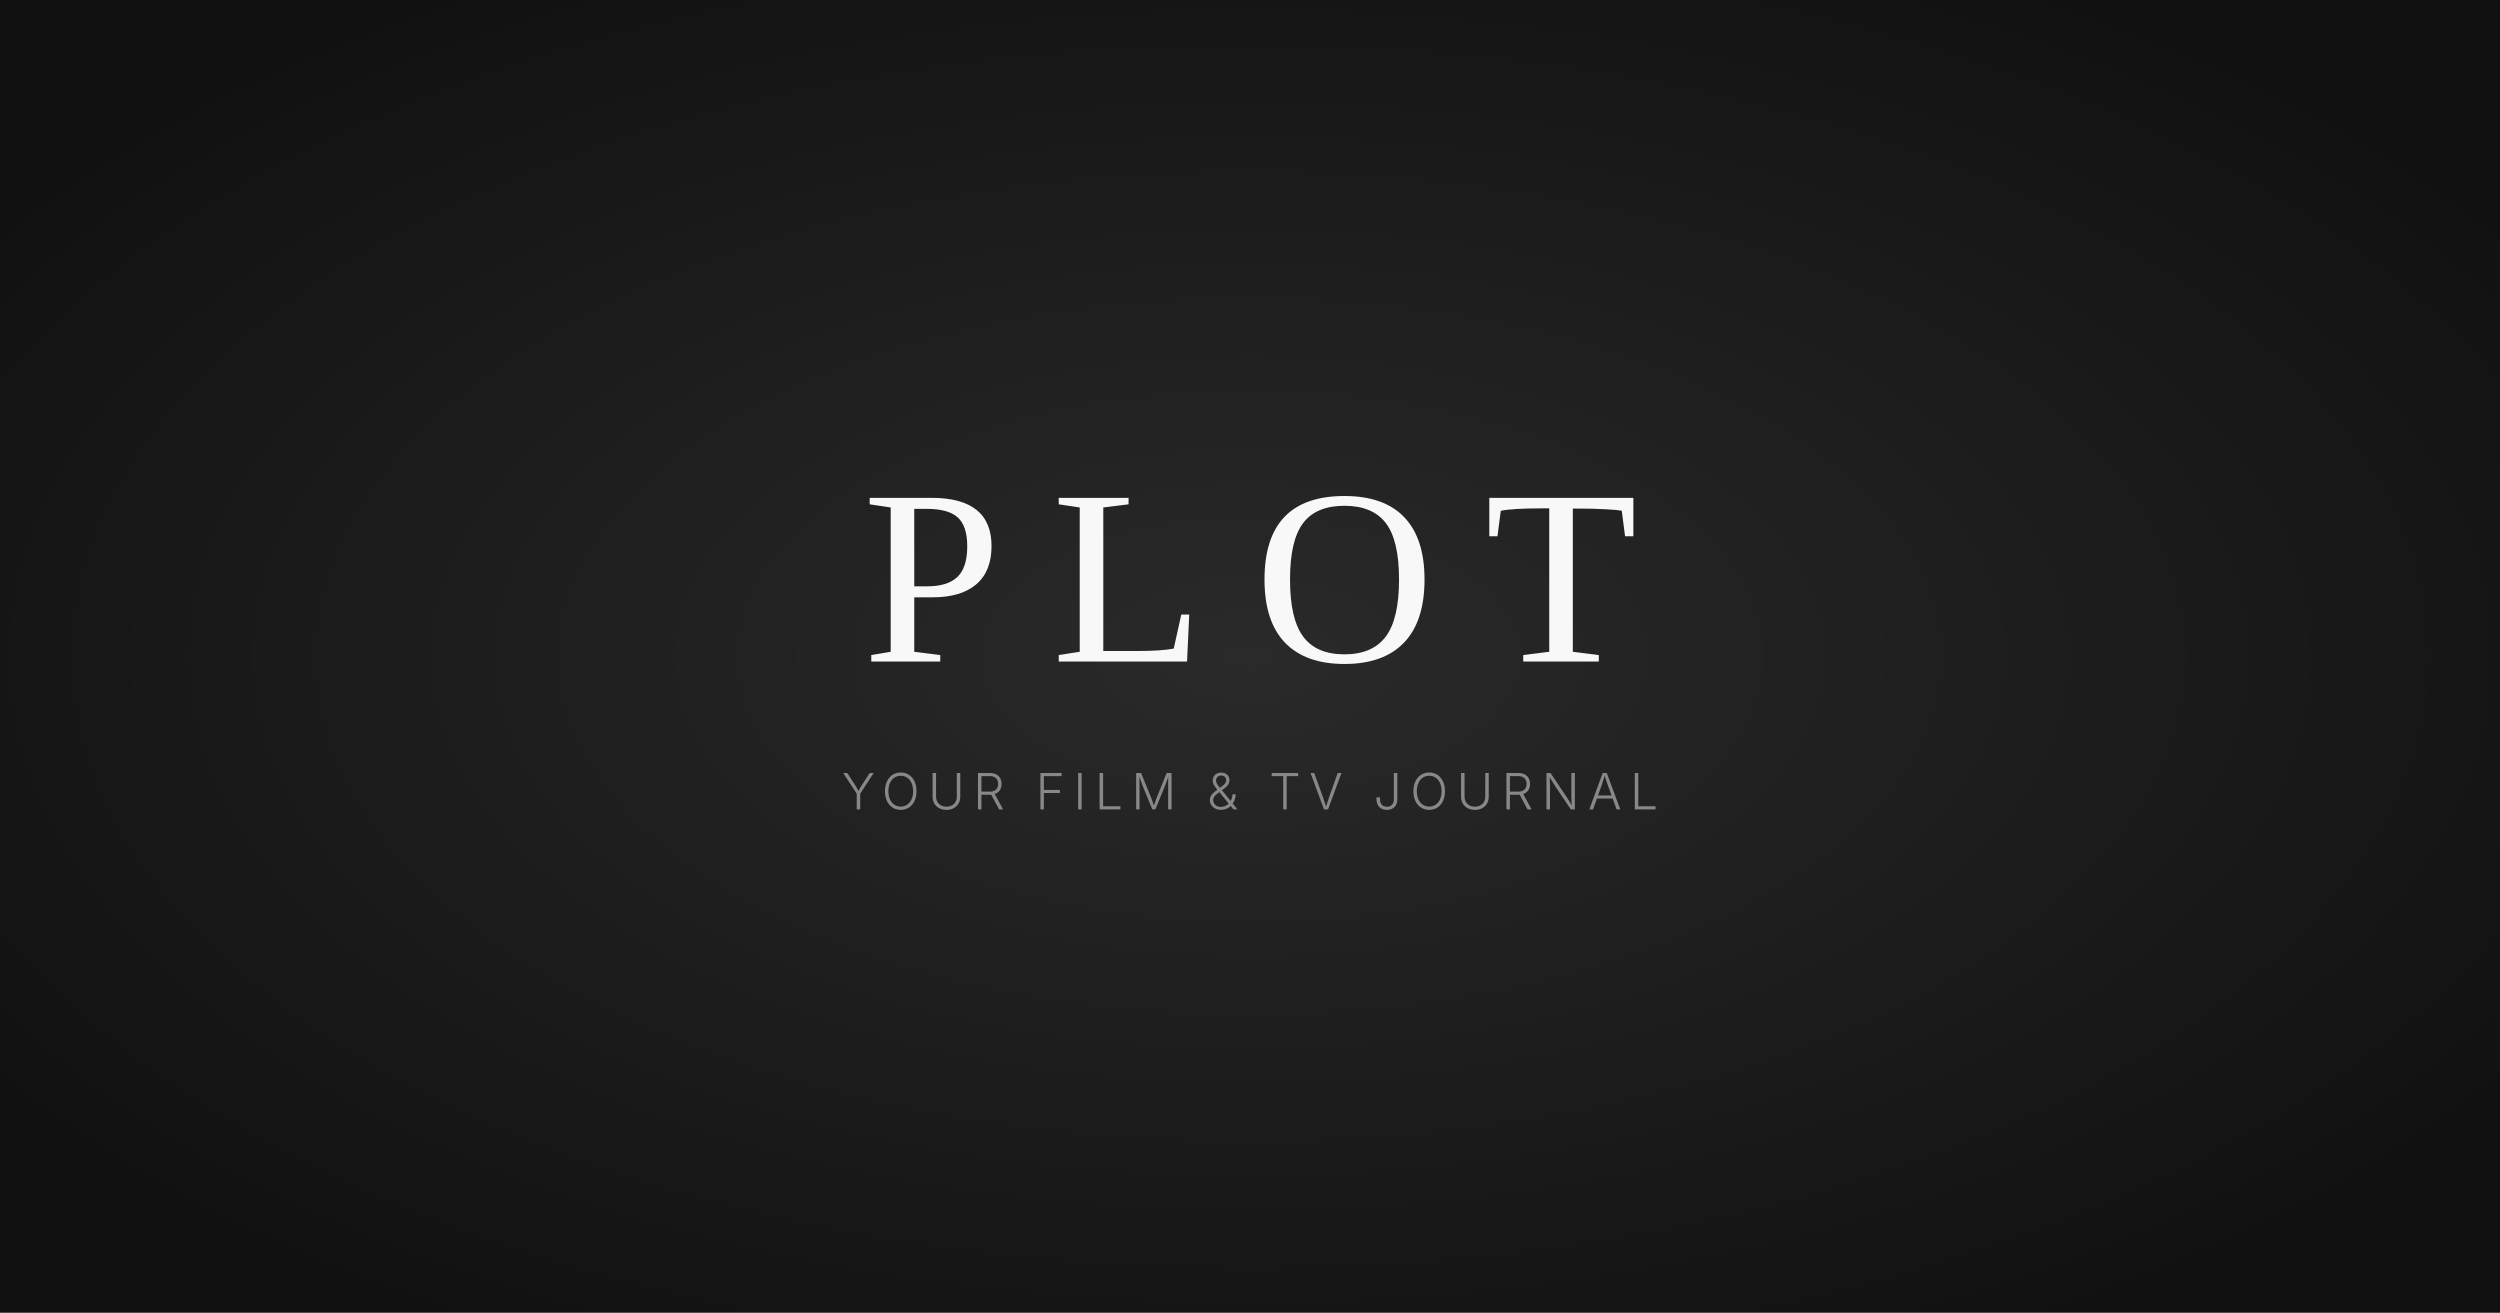
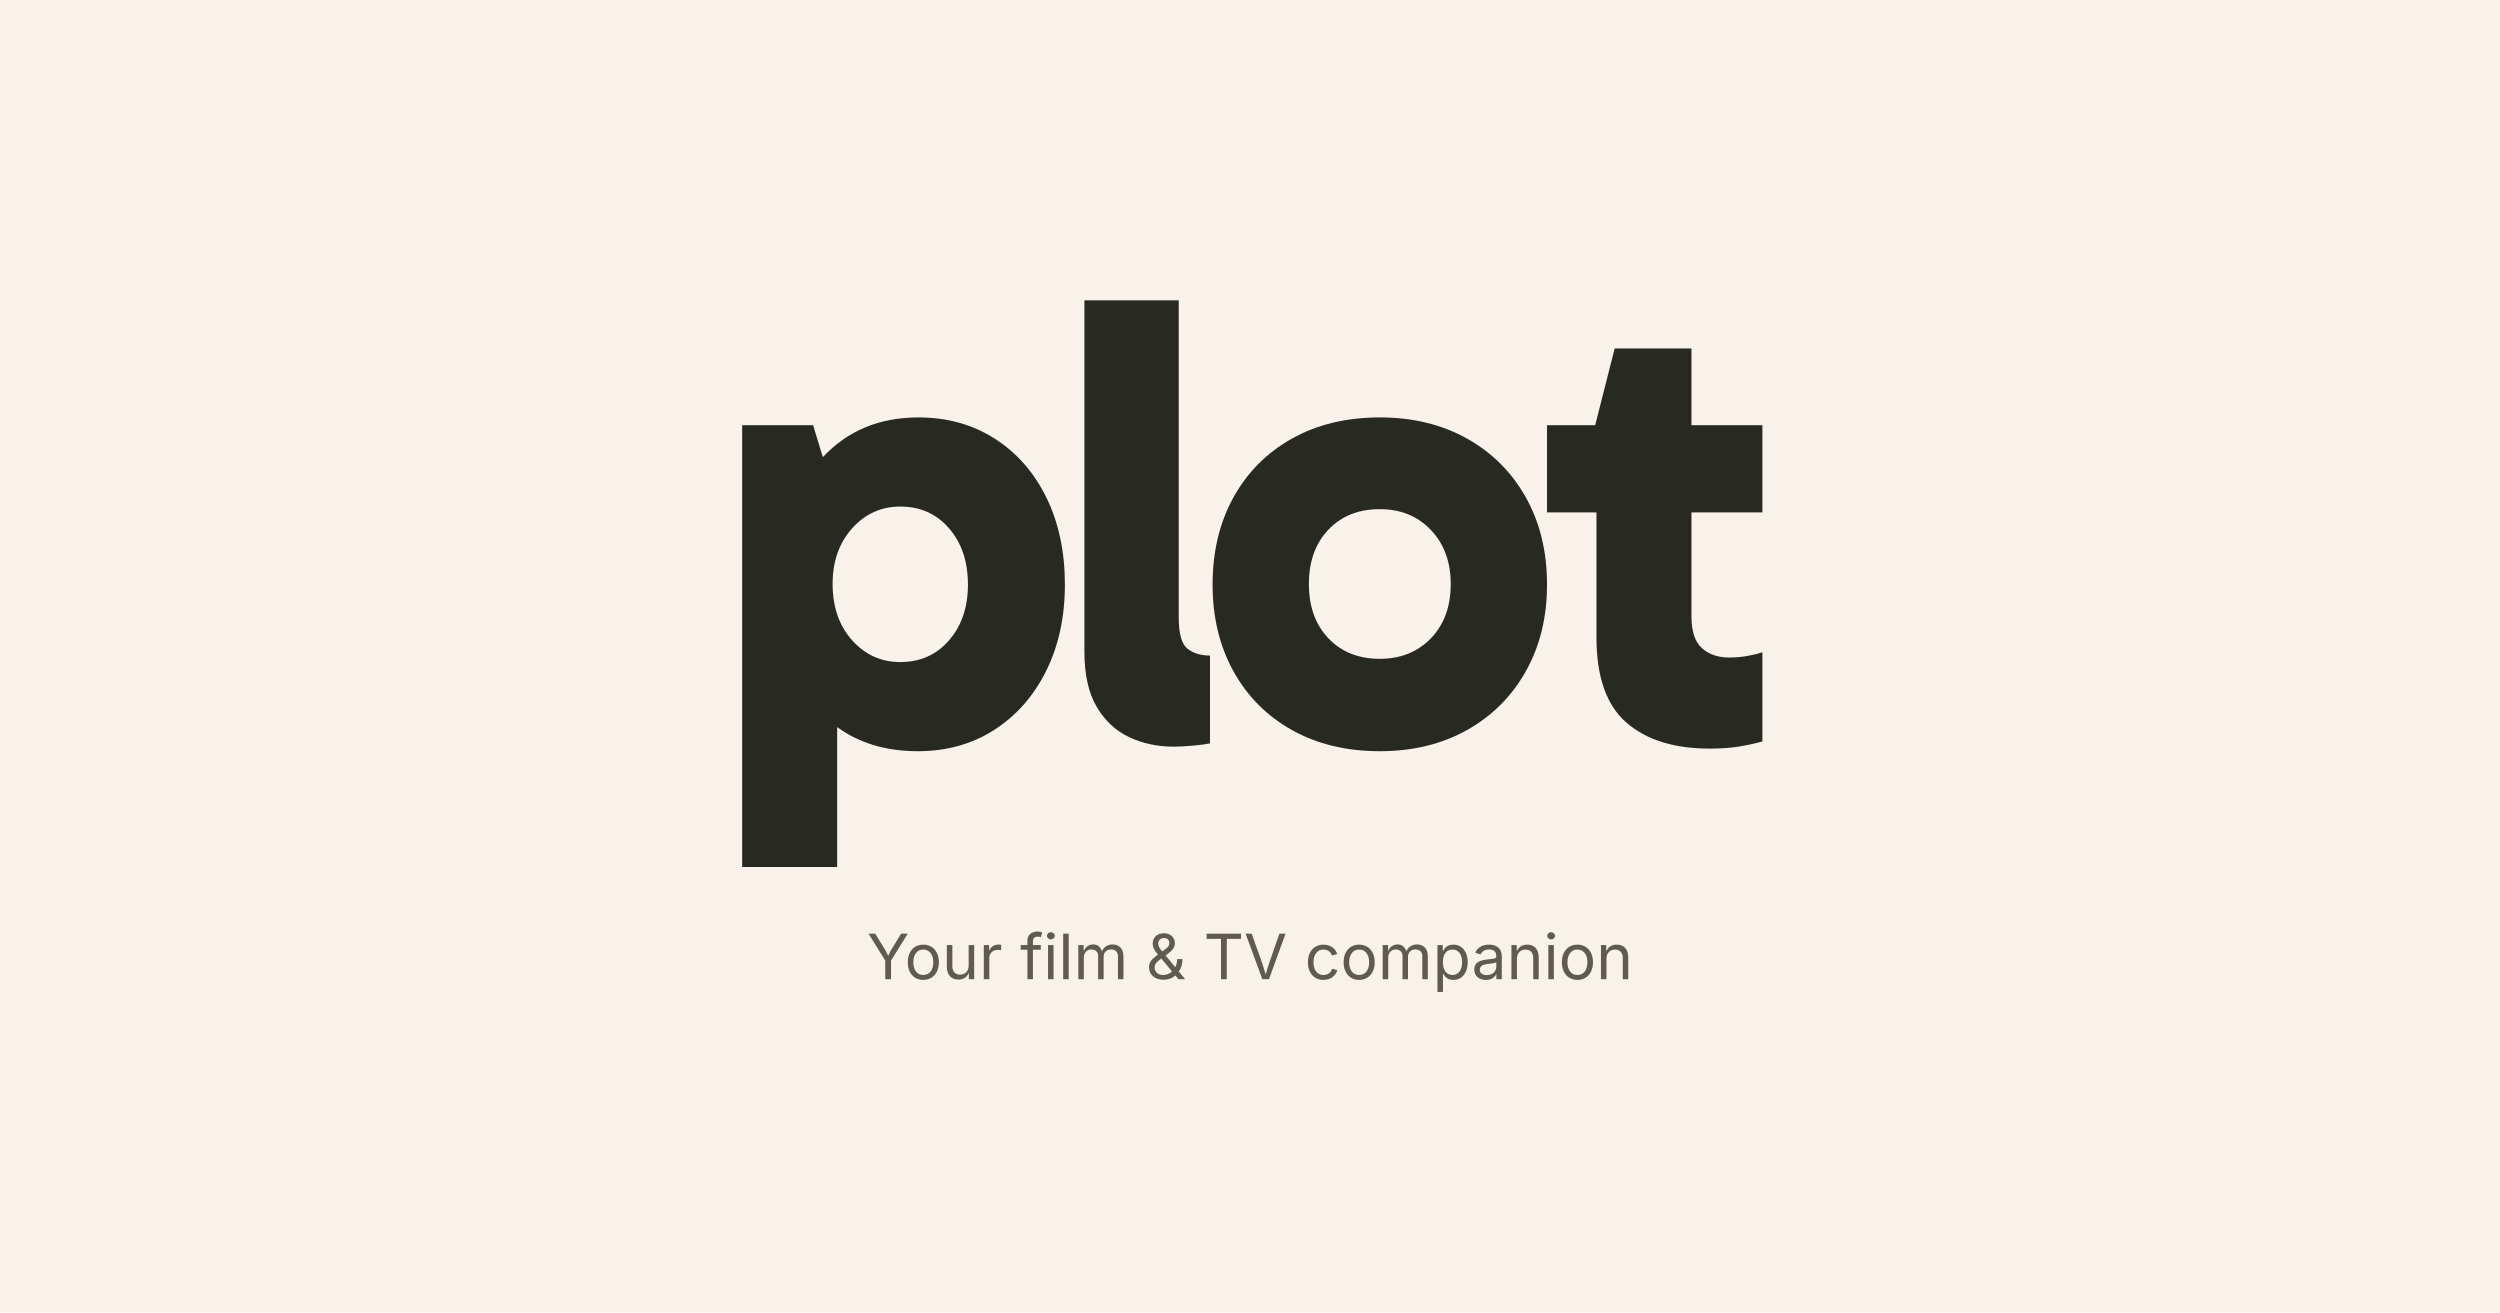
<svg xmlns="http://www.w3.org/2000/svg" width="1200" height="630" viewBox="0 0 1200 630">
-   <rect width="1200" height="630" fill="#111111" />
-   <defs>
-     <radialGradient id="glow" cx="50%" cy="50%" r="60%">
-       <stop offset="0%" stop-color="#2a2a2a" />
-       <stop offset="100%" stop-color="#111111" />
-     </radialGradient>
-   </defs>
-   <rect width="1200" height="630" fill="url(#glow)" />
-   <text x="600" y="290" font-family="Georgia, 'Times New Roman', serif" font-size="120" font-weight="400" letter-spacing="24" fill="#f8f8f8" text-anchor="middle" dominant-baseline="middle">PLOT</text>
-   <text x="600" y="380" font-family="-apple-system, BlinkMacSystemFont, 'Helvetica Neue', sans-serif" font-size="24" font-weight="300" letter-spacing="4" fill="#888888" text-anchor="middle" dominant-baseline="middle">YOUR FILM &amp; TV JOURNAL</text>
+   <rect width="1200" height="630" fill="#f8f2ea" />
+   <g transform="translate(340.0,356.8318) scale(0.3123123)">
+     <path fill="#292924" d="M52 190V-489H161L176 -440Q233 -501 323 -501Q389 -501 440.0 -468.5Q491 -436 519.5 -378.0Q548 -320 548 -244Q548 -169 519.0 -111.0Q490 -53 439.0 -20.5Q388 12 322 12Q249 12 198 -25V190ZM295 -125Q341 -125 370.0 -158.5Q399 -192 399 -244Q399 -297 370.0 -330.5Q341 -364 295 -364Q251 -364 221.0 -330.5Q191 -297 191 -245Q191 -192 221.0 -158.5Q251 -125 295 -125Z" />
+     <path fill="#292924" d="M715.0 5Q678.0 5 647.0 -9.5Q616.0 -24 597.0 -56.0Q578.0 -88 578.0 -141V-681H723.0V-193Q723.0 -156 736.5 -145.5Q750.0 -135 771.0 -135V0Q761.0 2 744.5 3.5Q728.0 5 715.0 5Z" />
+     <path fill="#292924" d="M1032.0 12Q955.0 12 897.0 -20.5Q839.0 -53 807.0 -111.0Q775.0 -169 775.0 -244Q775.0 -320 807.0 -378.0Q839.0 -436 897.0 -468.5Q955.0 -501 1032.0 -501Q1108.0 -501 1166.0 -468.5Q1224.0 -436 1256.5 -378.0Q1289.0 -320 1289.0 -244Q1289.0 -169 1256.5 -111.0Q1224.0 -53 1166.0 -20.5Q1108.0 12 1032.0 12ZM1032.0 -130Q1080.0 -130 1110.5 -161.5Q1141.0 -193 1141.0 -245Q1141.0 -296 1110.5 -328.0Q1080.0 -360 1032.0 -360Q983.0 -360 953.0 -328.5Q923.0 -297 923.0 -245Q923.0 -193 953.0 -161.5Q983.0 -130 1032.0 -130Z" />
+     <path fill="#292924" d="M1539.0 8Q1457.0 8 1411.0 -32.0Q1365.0 -72 1365.0 -163V-355H1289.0V-489H1363.0L1393.0 -607H1511.0V-489H1620.0V-355H1511.0V-195Q1511.0 -161 1527.0 -146.5Q1543.0 -132 1569.0 -132Q1584.0 -132 1597.5 -134.5Q1611.0 -137 1620.0 -140V-3Q1602.0 2 1583.0 5.0Q1564.0 8 1539.0 8Z" />
+   </g>
+   <text x="600" y="470" font-family="'DM Sans', -apple-system, 'Helvetica Neue', sans-serif" font-size="30" font-weight="400" fill="#5f5a52" text-anchor="middle">Your film &amp; TV companion</text>
</svg>
